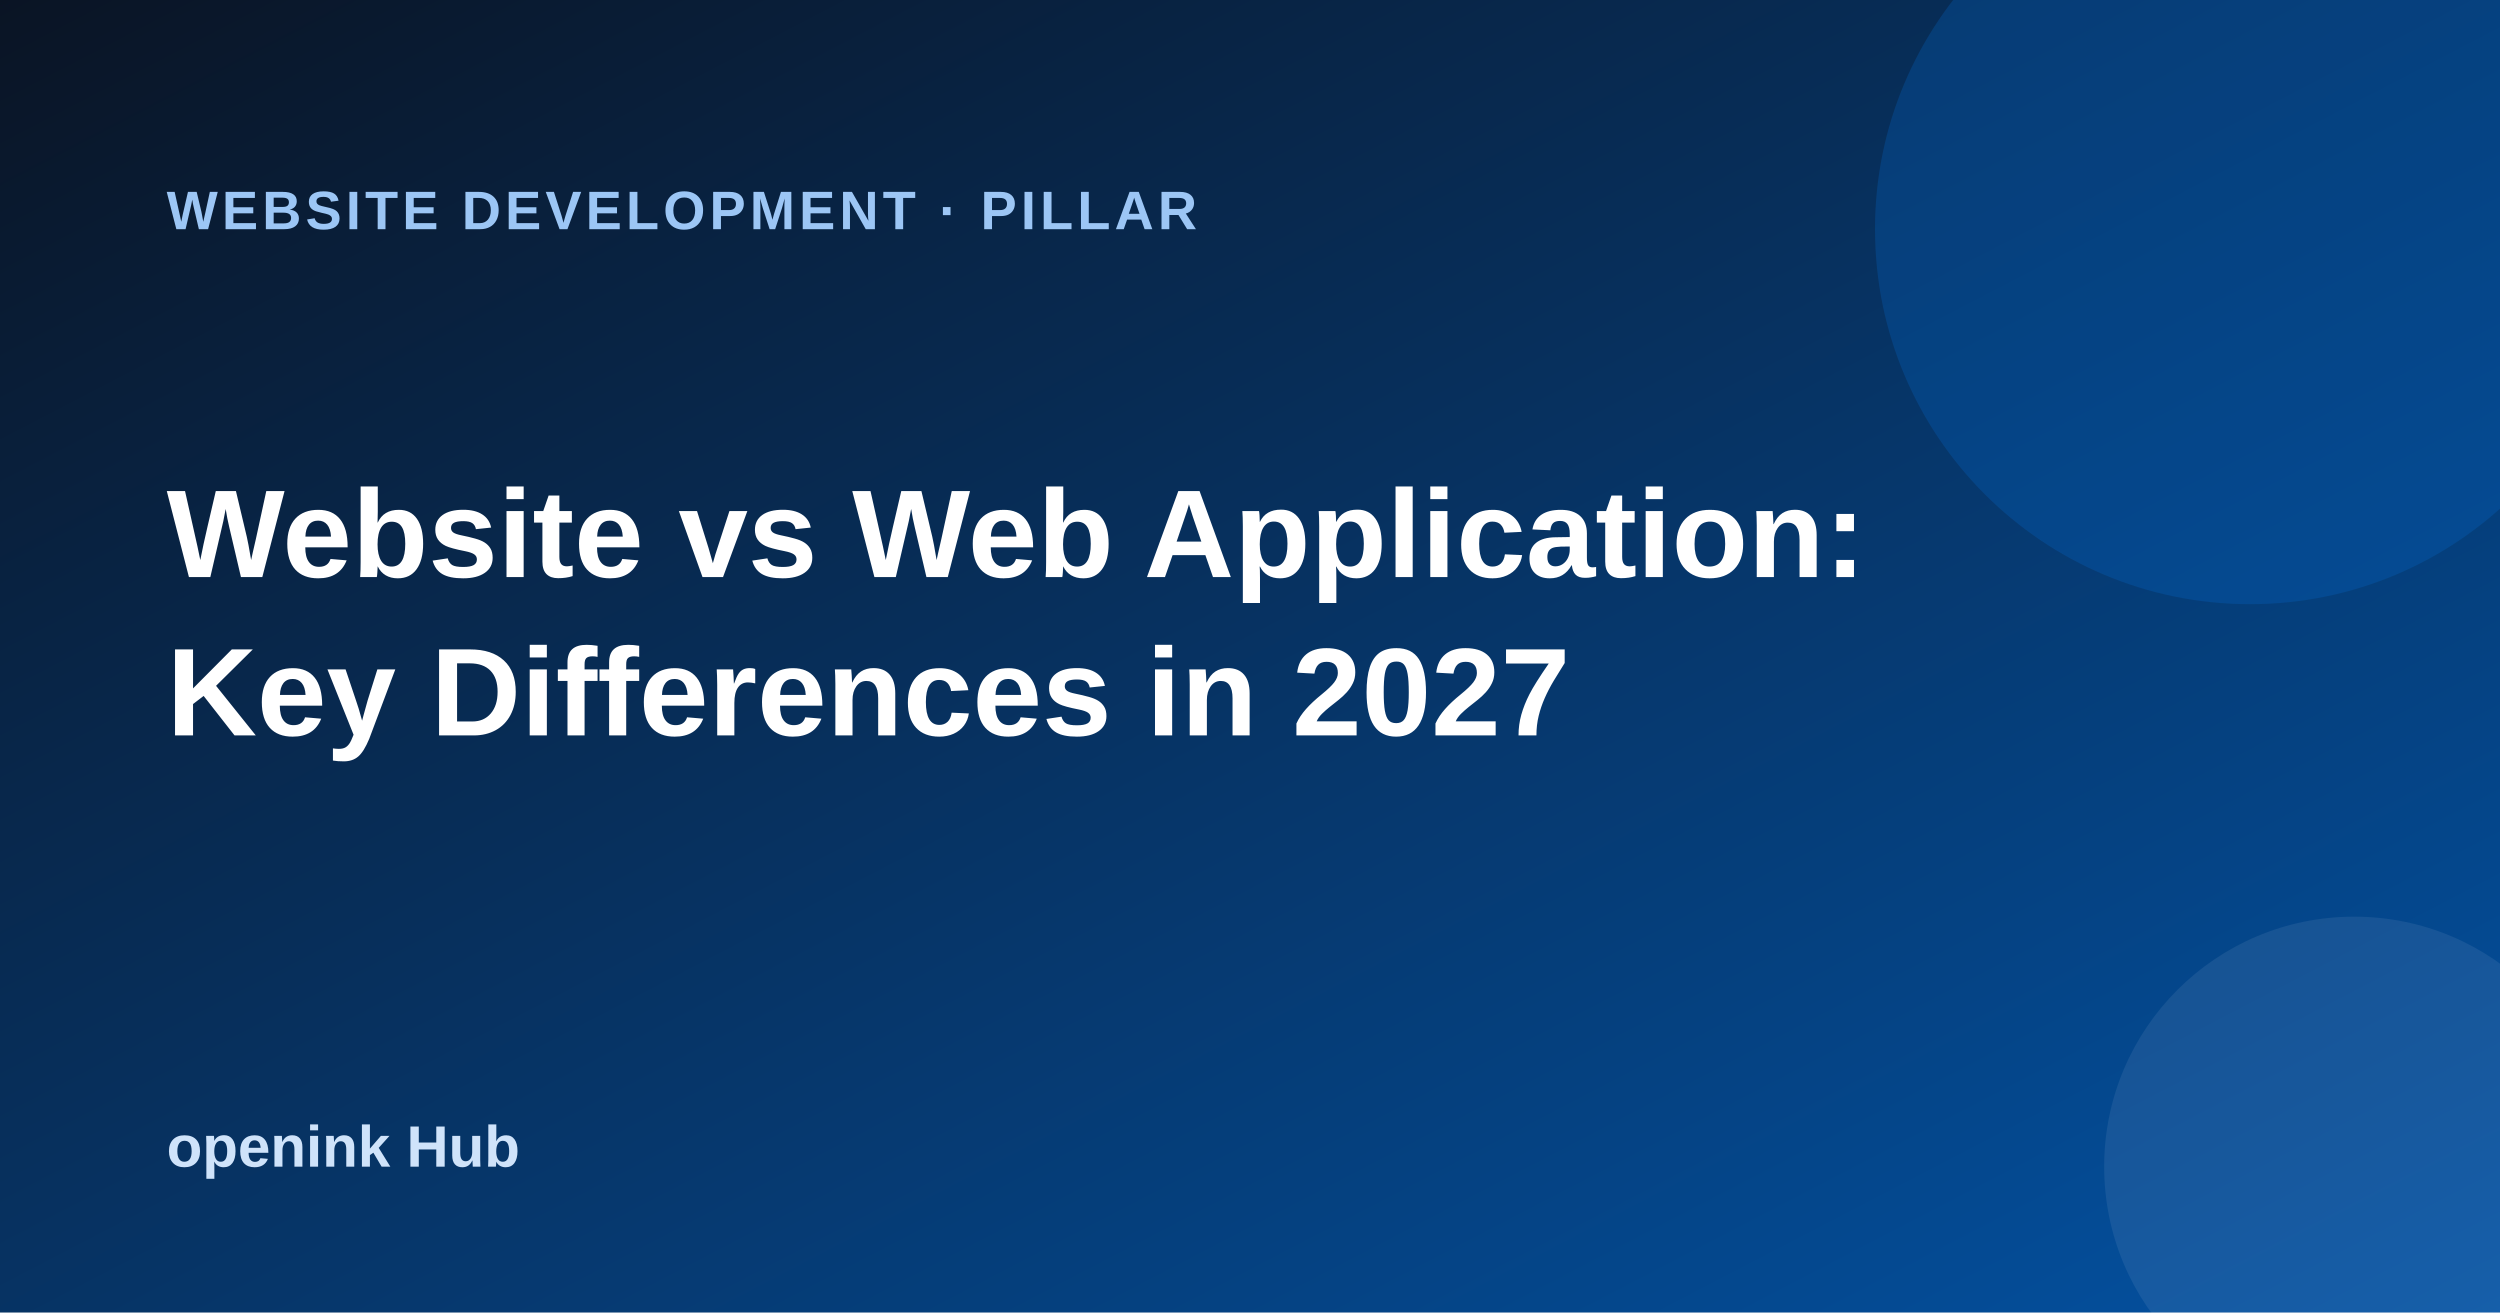
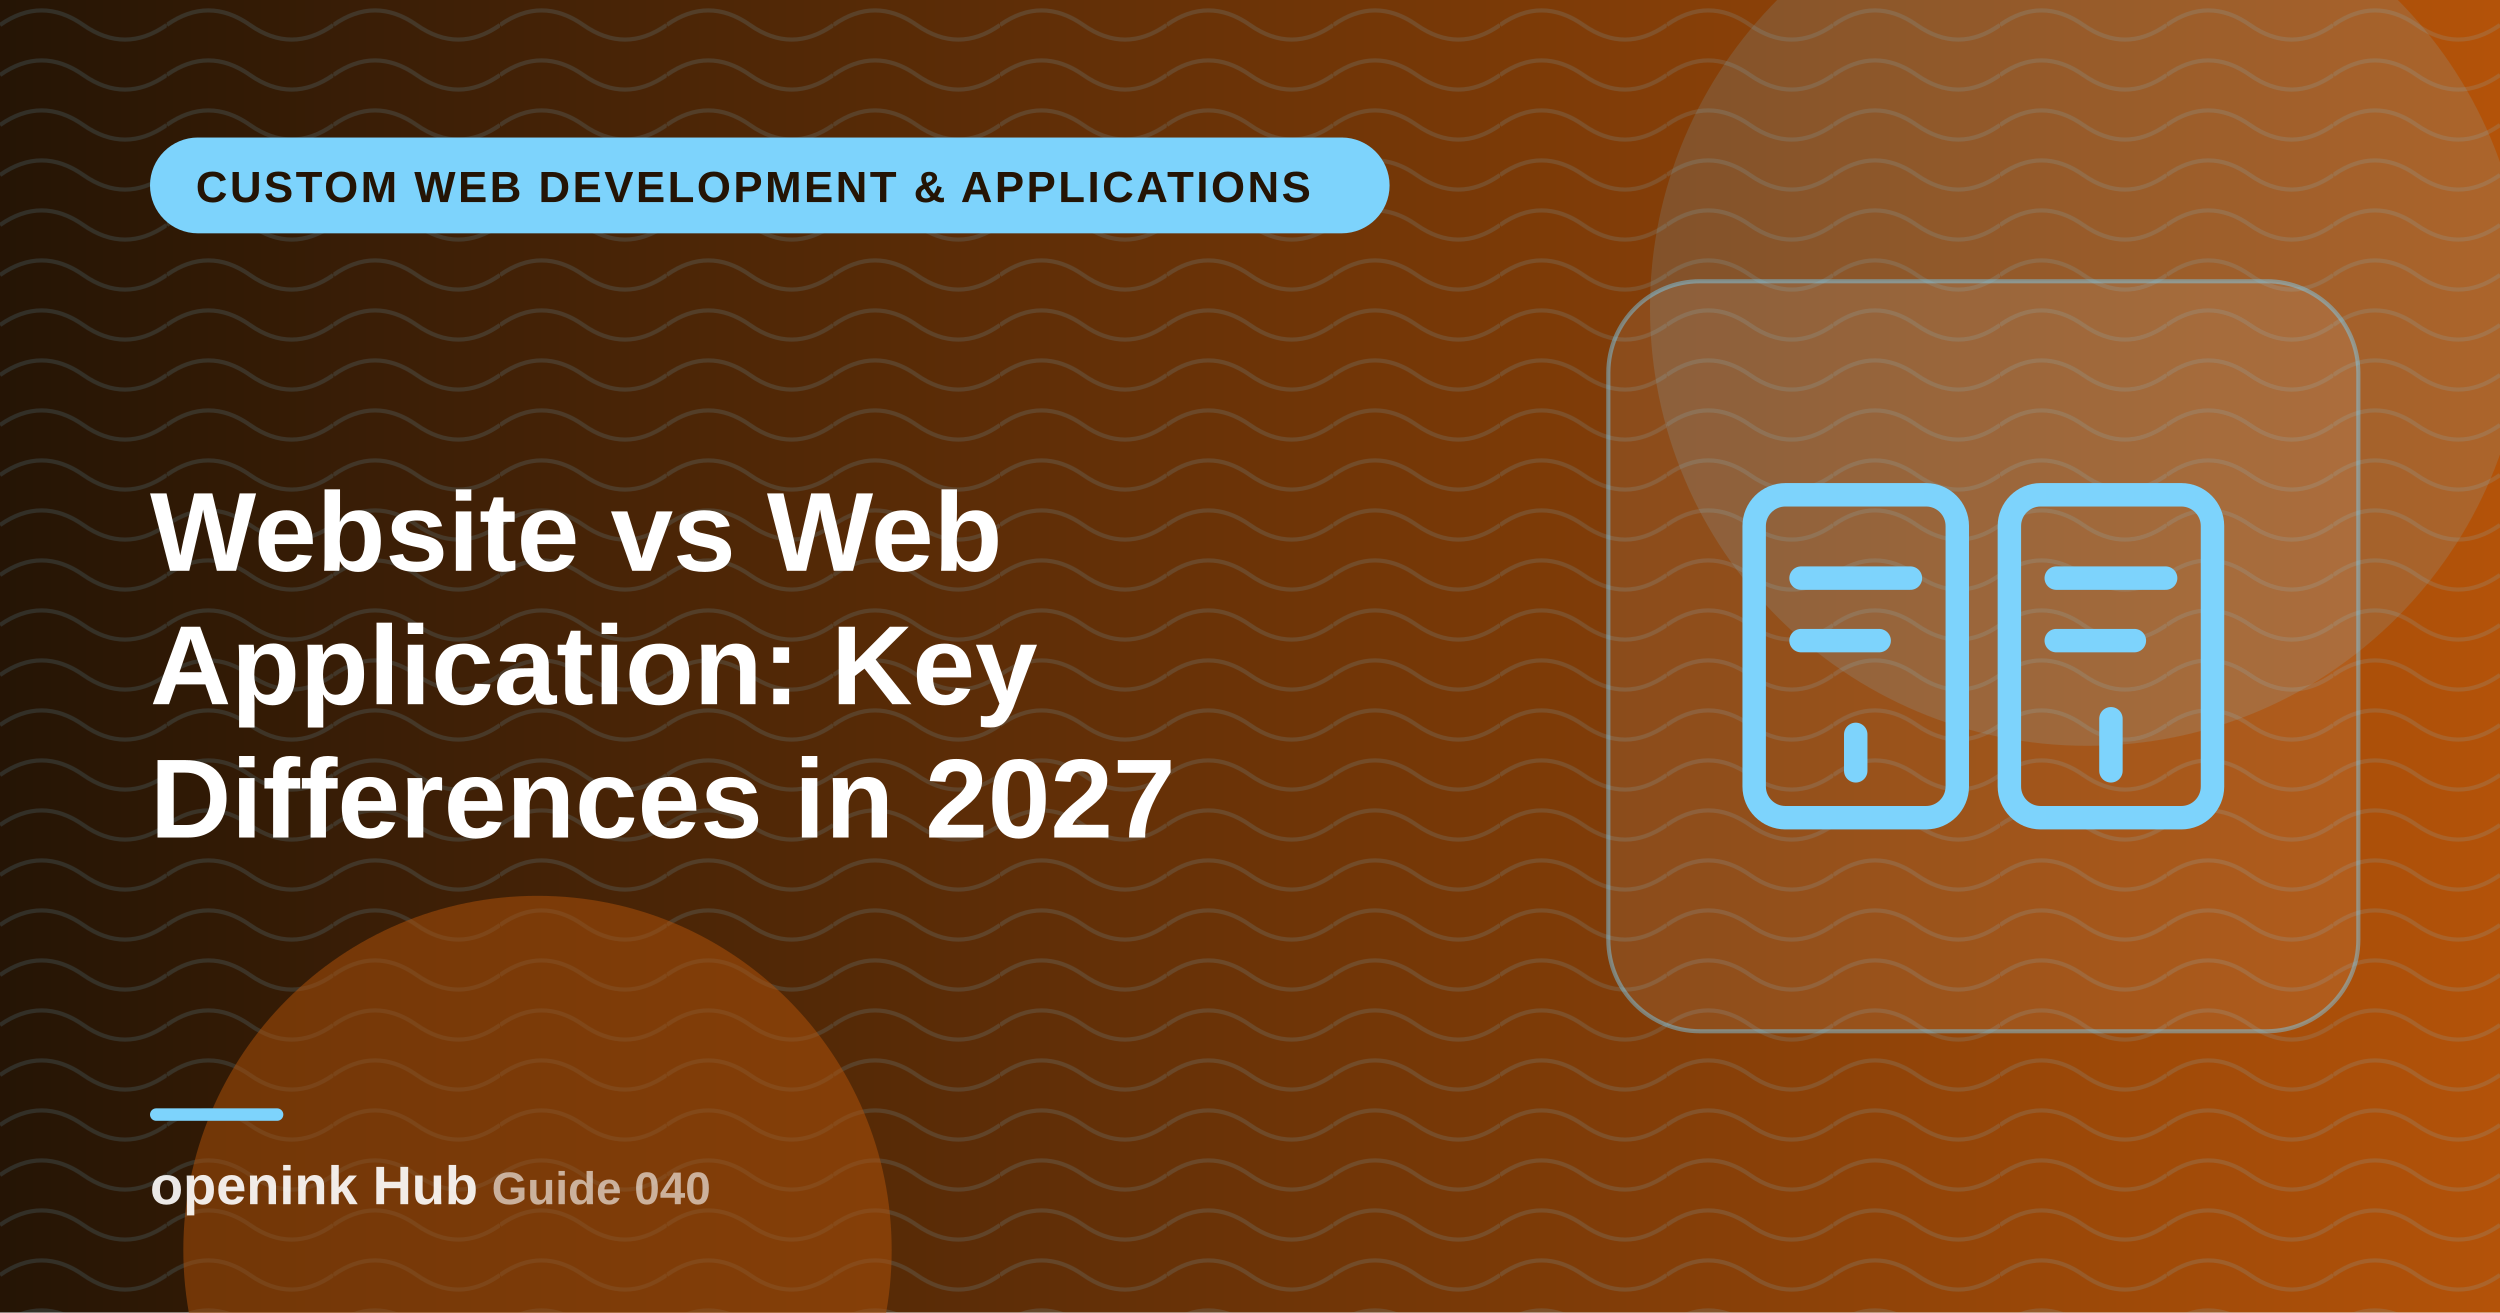
<svg xmlns="http://www.w3.org/2000/svg" width="1200" height="630" viewBox="0 0 1200 630" role="img" aria-label="Website vs Web Application: Key Differences in 2027">
  <defs>
-     <linearGradient id="g" x1="0" y1="0" x2="1" y2="1">
-       <stop offset="0" stop-color="#0a1424" />
-       <stop offset="1" stop-color="#0352a3" />
+     <linearGradient id="g" x1="0" y1="0" x2="1" y2="0">
+       <stop offset="0" stop-color="#241405" />
+       <stop offset="1" stop-color="#b45309" />
    </linearGradient>
+     <pattern id="p" width="80" height="24" patternUnits="userSpaceOnUse">
+       <path d="M0 12q20-14 40 0t40 0" fill="none" stroke="#7dd3fc" stroke-width="2" />
+     </pattern>
+     <style>.ic{fill:none;stroke:#7dd3fc;stroke-width:9;stroke-linecap:round;stroke-linejoin:round}.ic .f{fill:#7dd3fc;stroke:none}</style>
  </defs>
  <rect width="1200" height="630" fill="url(#g)" />
-   <circle cx="1080" cy="110" r="180" fill="#046bd2" opacity=".25" />
-   <circle cx="1130" cy="560" r="120" fill="#eef5fd" opacity=".08" />
-   <text x="80" y="110" fill="#9cc6f5" font-family="Segoe UI,Arial,sans-serif" font-size="26" font-weight="600" letter-spacing="2">WEBSITE DEVELOPMENT · PILLAR</text>
-   <text x="80" y="277" fill="#fff" font-family="Segoe UI,Arial,sans-serif" font-size="60" font-weight="700">Website vs Web Application:</text>
-   <text x="80" y="353" fill="#fff" font-family="Segoe UI,Arial,sans-serif" font-size="60" font-weight="700">Key Differences in 2027</text>
-   <text x="80" y="560" fill="#cfe3fa" font-family="Segoe UI,Arial,sans-serif" font-size="28" font-weight="600">openink Hub</text>
+   <rect width="1200" height="630" fill="url(#p)" opacity=".14" />
+   <circle cx="1002" cy="148" r="210" fill="#7dd3fc" opacity=".14" />
+   <circle cx="258" cy="600" r="170" fill="#b45309" opacity=".5" />
+   <rect x="772" y="135" width="360" height="360" rx="44" fill="#fff" fill-opacity=".08" stroke="#7dd3fc" stroke-opacity=".45" stroke-width="2" />
+   <g class="ic" transform="translate(827 190) scale(1.25)">
+     <rect x="12" y="38" width="78" height="124" rx="12" />
+     <rect x="110" y="38" width="78" height="124" rx="12" />
+     <path d="M30 70h42M30 94h30M128 70h42M128 94h30M51 130v14M149 124v20" />
+   </g>
+   <rect x="72" y="66" width="595" height="46" rx="23" fill="#7dd3fc" />
+   <text x="94" y="97" fill="#241405" font-family="Segoe UI,Arial,sans-serif" font-size="21" font-weight="700" letter-spacing="1.2">CUSTOM WEB DEVELOPMENT &amp; APPLICATIONS</text>
+   <text x="72" y="274" fill="#fff" font-family="Segoe UI,Arial,sans-serif" font-size="54" font-weight="800">Website vs Web</text>
+   <text x="72" y="338" fill="#fff" font-family="Segoe UI,Arial,sans-serif" font-size="54" font-weight="800">Application: Key</text>
+   <text x="72" y="402" fill="#fff" font-family="Segoe UI,Arial,sans-serif" font-size="54" font-weight="800">Differences in 2027</text>
+   <rect x="72" y="532" width="64" height="6" rx="3" fill="#7dd3fc" />
+   <text x="72" y="578" fill="#fff" fill-opacity=".9" font-family="Segoe UI,Arial,sans-serif" font-size="26" font-weight="700">openink Hub</text>
+   <text x="236" y="578" fill="#fff" fill-opacity=".6" font-family="Segoe UI,Arial,sans-serif" font-size="22" font-weight="600">Guide 040</text>
</svg>
